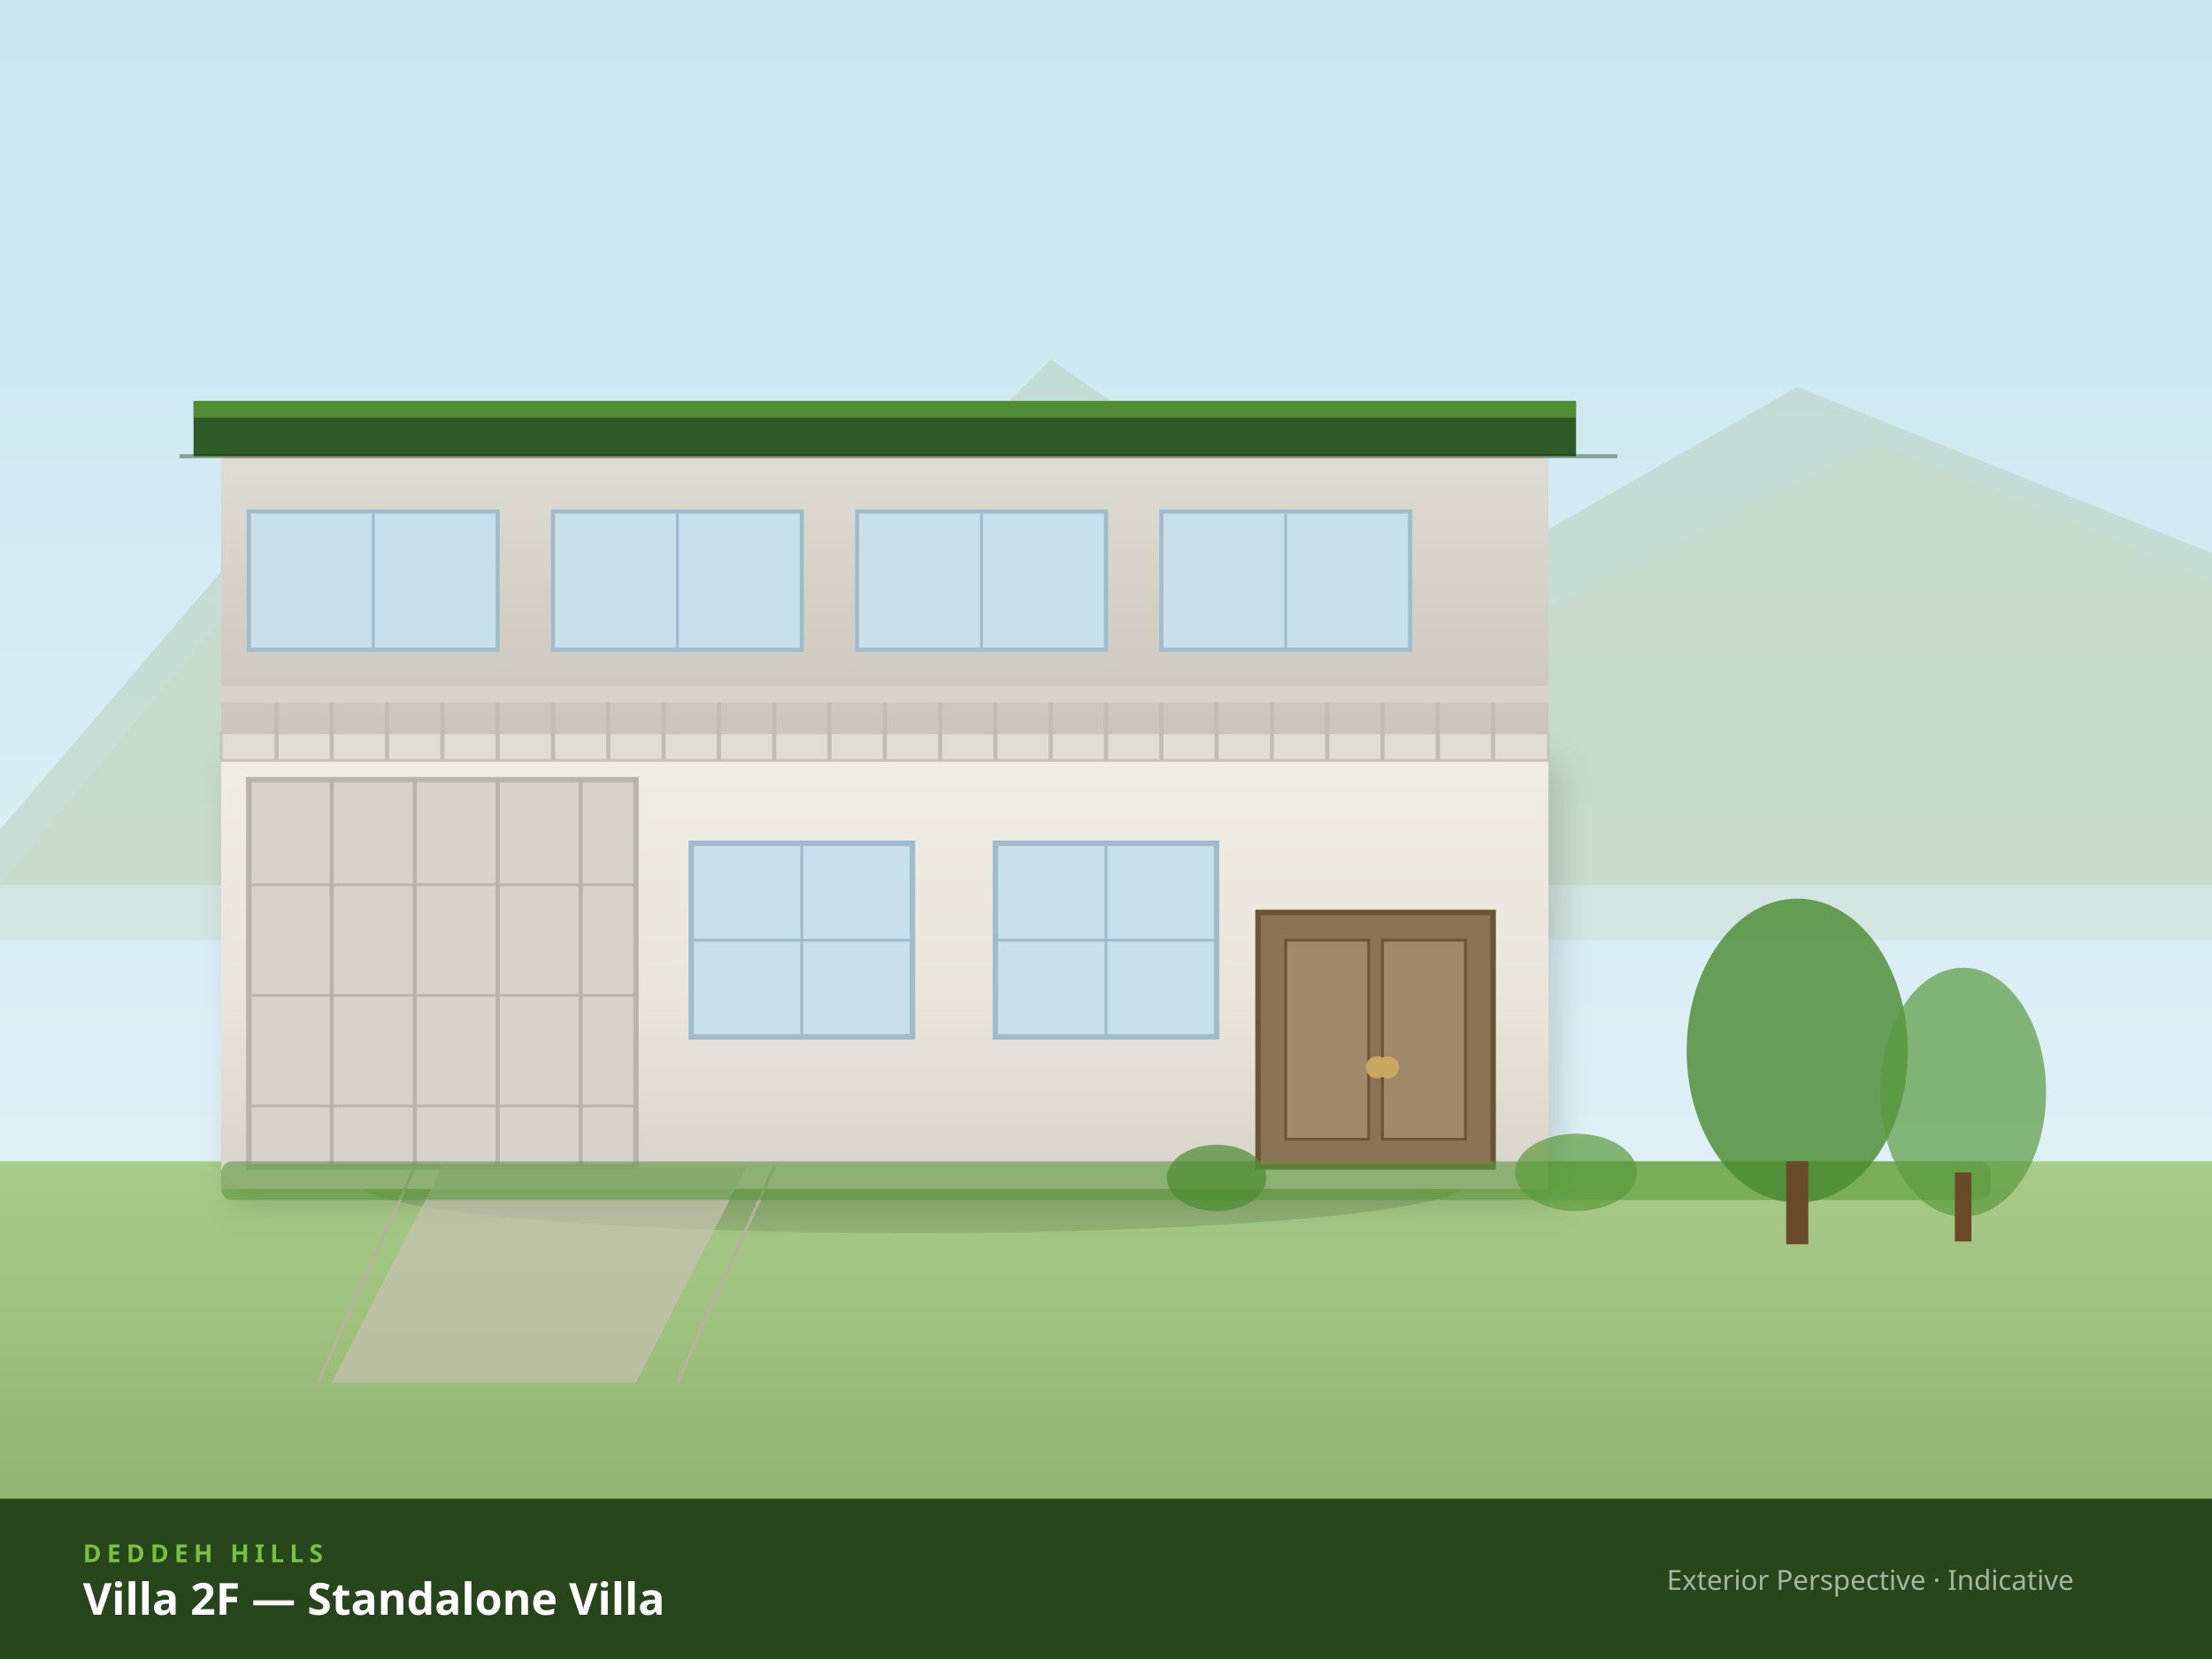
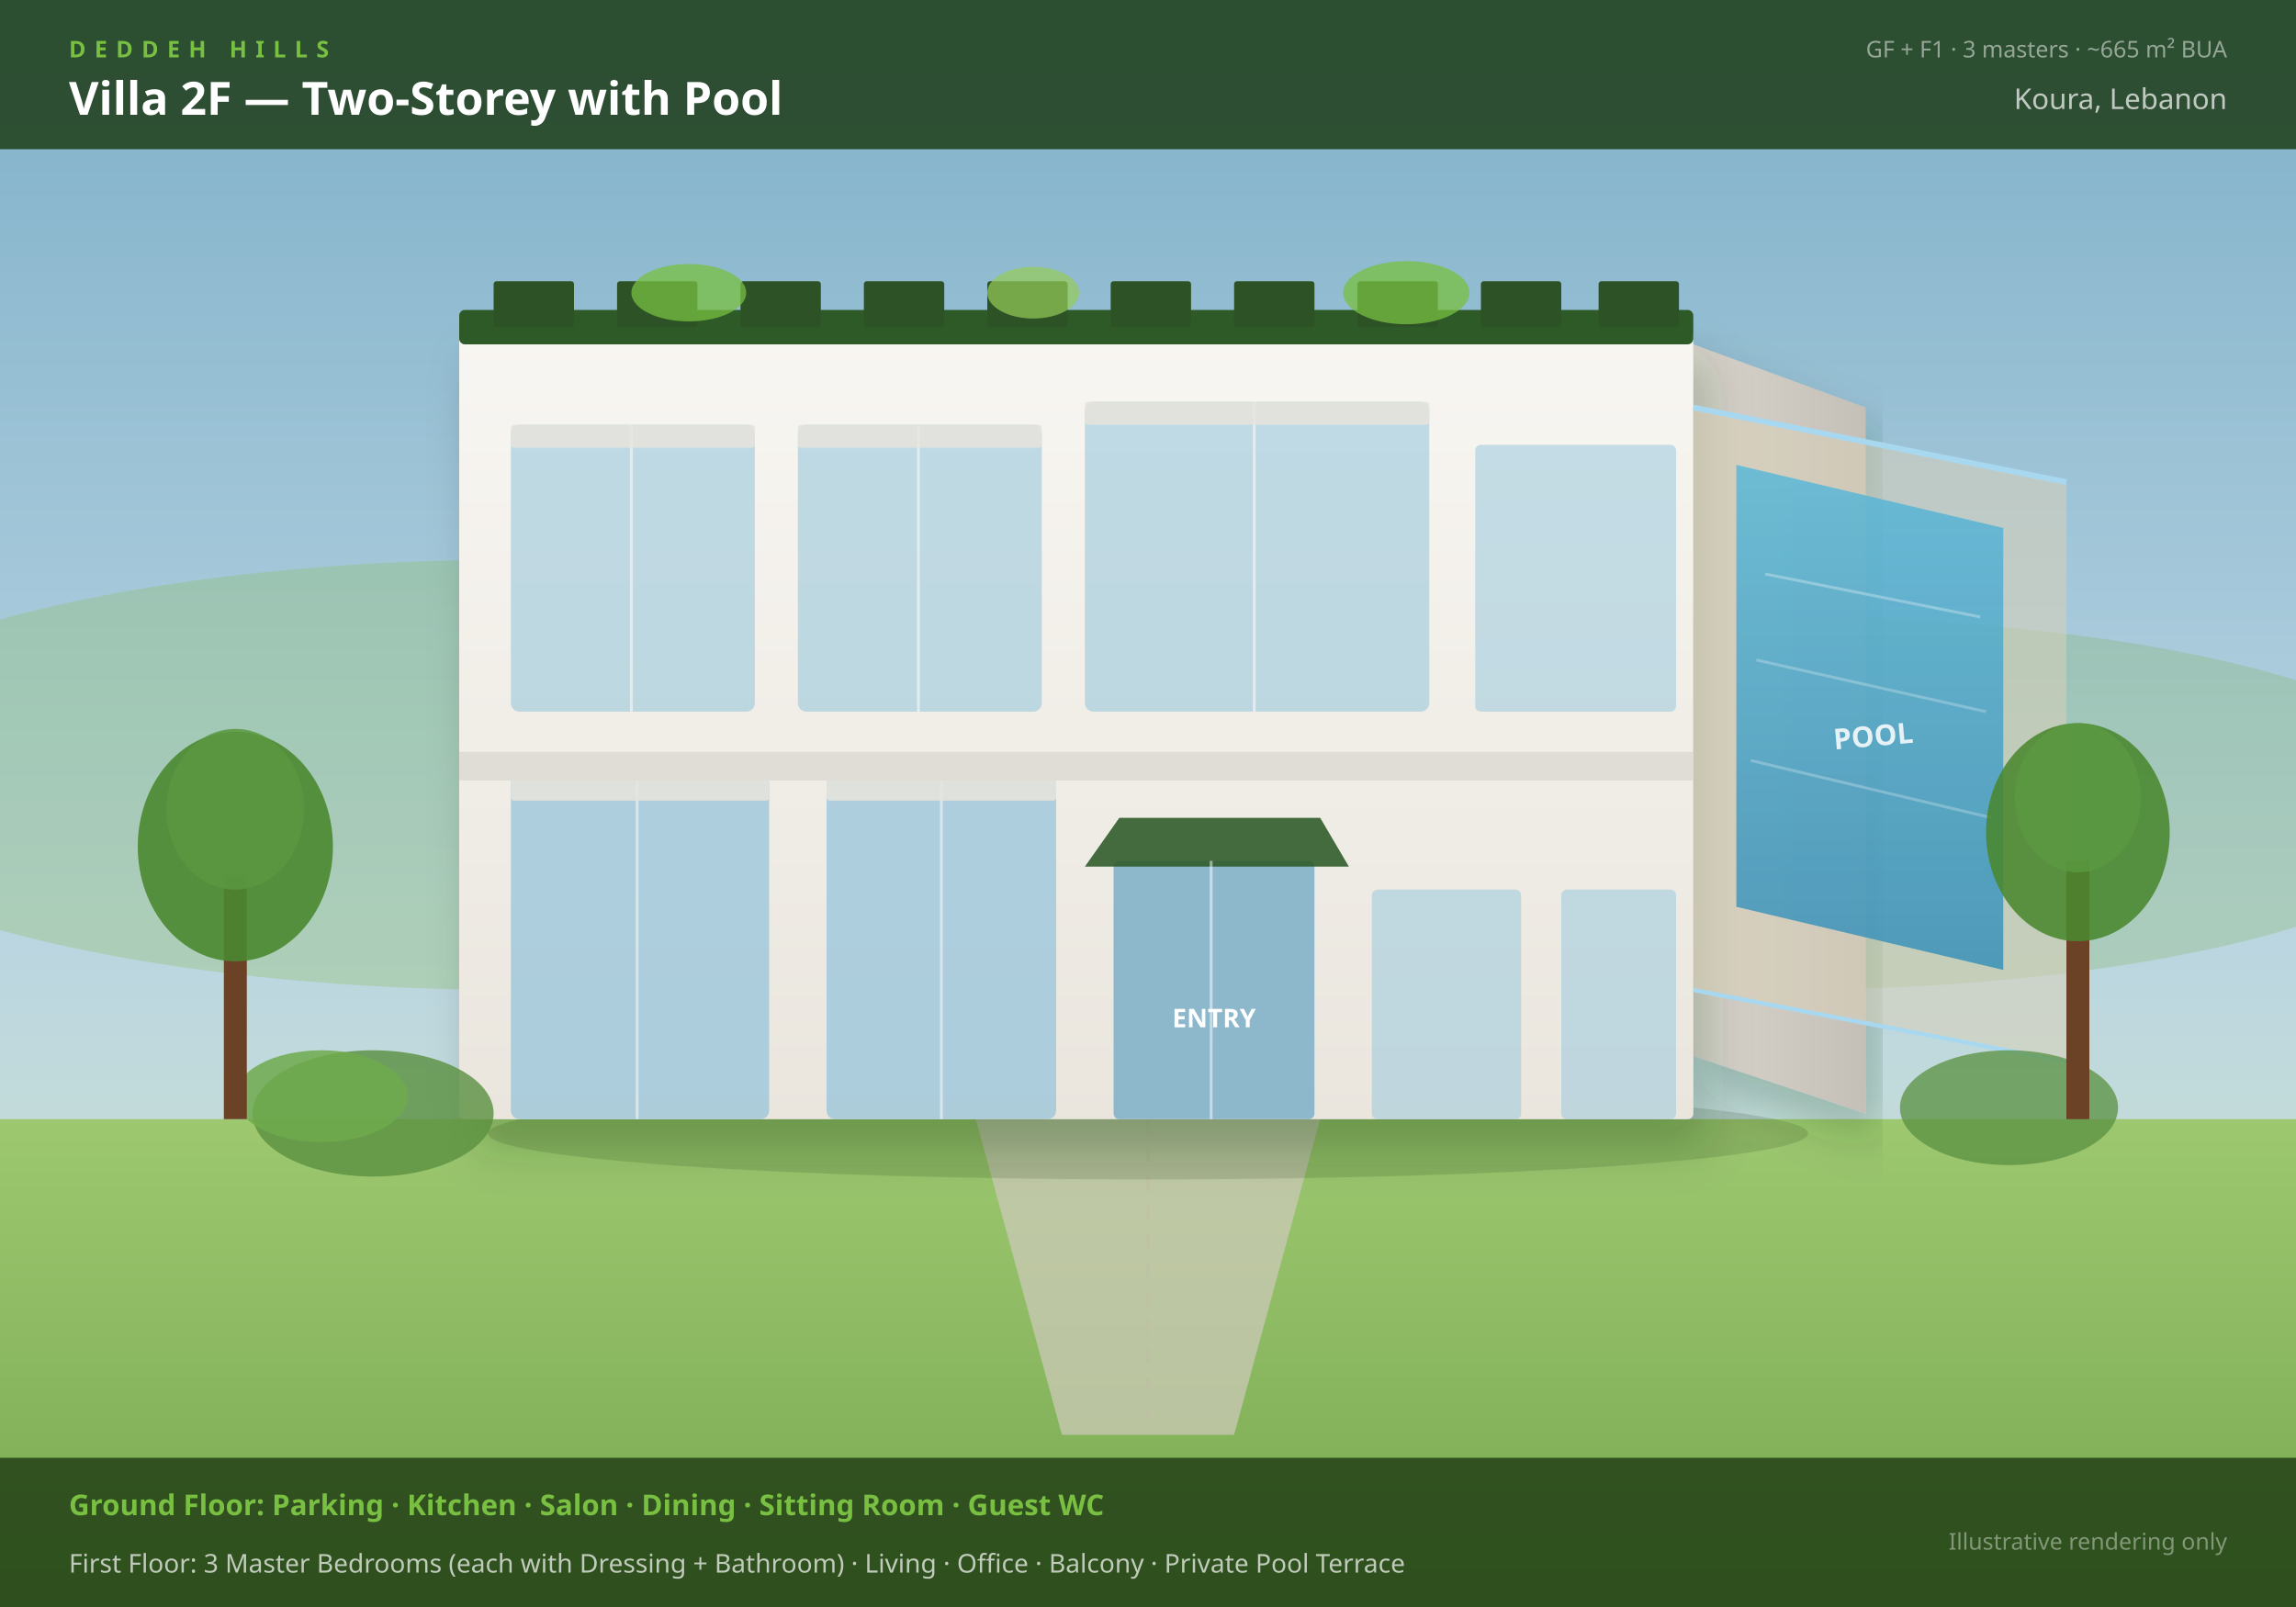
- <svg xmlns="http://www.w3.org/2000/svg" viewBox="0 0 800 600">
+ <svg xmlns="http://www.w3.org/2000/svg" viewBox="0 0 800 560">
  <defs>
-     <linearGradient id="sky" x1="0%" y1="0%" x2="0%" y2="100%">
-       <stop offset="0%" style="stop-color:#C8E6F0;stop-opacity:1" />
-       <stop offset="100%" style="stop-color:#E8F4F9;stop-opacity:1" />
+     <linearGradient id="sky2f" x1="0" y1="0" x2="0" y2="1">
+       <stop offset="0%" stop-color="#7DAFC8" />
+       <stop offset="55%" stop-color="#B8D4E2" />
+       <stop offset="100%" stop-color="#D8EAC8" />
    </linearGradient>
-     <linearGradient id="grass" x1="0%" y1="0%" x2="0%" y2="100%">
-       <stop offset="0%" style="stop-color:#A8CC88;stop-opacity:1" />
-       <stop offset="100%" style="stop-color:#88AA68;stop-opacity:1" />
+     <linearGradient id="facade2f" x1="0" y1="0" x2="0" y2="1">
+       <stop offset="0%" stop-color="#F8F6F2" />
+       <stop offset="100%" stop-color="#EAE6DE" />
    </linearGradient>
-     <linearGradient id="wall" x1="0%" y1="0%" x2="0%" y2="100%">
-       <stop offset="0%" style="stop-color:#F0EDE6;stop-opacity:1" />
-       <stop offset="60%" style="stop-color:#E8E4DA;stop-opacity:1" />
-       <stop offset="100%" style="stop-color:#D8D3C8;stop-opacity:1" />
+     <linearGradient id="side2f" x1="0" y1="0" x2="1" y2="0">
+       <stop offset="0%" stop-color="#D8D4CC" />
+       <stop offset="100%" stop-color="#C4C0B8" />
    </linearGradient>
-     <linearGradient id="walll2" x1="0%" y1="0%" x2="0%" y2="100%">
-       <stop offset="0%" style="stop-color:#E0DDD6;stop-opacity:1" />
-       <stop offset="100%" style="stop-color:#C8C4BA;stop-opacity:1" />
+     <linearGradient id="ground2f" x1="0" y1="0" x2="0" y2="1">
+       <stop offset="0%" stop-color="#9DC870" />
+       <stop offset="100%" stop-color="#78A850" />
    </linearGradient>
-     <linearGradient id="roof" x1="0%" y1="0%" x2="0%" y2="100%">
-       <stop offset="0%" style="stop-color:#4A7A40;stop-opacity:1" />
-       <stop offset="100%" style="stop-color:#2D5A27;stop-opacity:1" />
+     <linearGradient id="pool2fp" x1="0" y1="0" x2="0" y2="1">
+       <stop offset="0%" stop-color="#5BB8D8" />
+       <stop offset="100%" stop-color="#3A90B8" />
    </linearGradient>
-     <filter id="shadow">
-       <feDropShadow dx="4" dy="6" stdDeviation="6" flood-opacity="0.15" />
+     <filter id="shadow2f">
+       <feDropShadow dx="5" dy="10" stdDeviation="8" flood-color="#1A3810" flood-opacity="0.22" />
    </filter>
  </defs>
-   <rect width="800" height="600" fill="url(#sky)" />
-   <polygon points="0,300 120,160 250,260 380,130 510,220 650,140 800,200 800,320 0,320" fill="#B8CDB8" opacity="0.5" />
-   <polygon points="0,320 100,200 200,280 350,170 500,250 680,160 800,210 800,340 0,340" fill="#C8D8C0" opacity="0.4" />
-   <rect x="0" y="420" width="800" height="180" fill="url(#grass)" />
-   <ellipse cx="330" cy="428" rx="200" ry="18" fill="rgba(0,0,0,0.12)" />
-   <rect x="80" y="270" width="480" height="160" fill="url(#wall)" filter="url(#shadow)" />
-   <rect x="80" y="160" width="480" height="115" fill="url(#walll2)" />
-   <rect x="70" y="145" width="500" height="20" fill="#2D5A27" />
-   <rect x="70" y="145" width="500" height="6" fill="#78BF42" opacity="0.5" />
-   <line x1="65" y1="165" x2="585" y2="165" stroke="#1A3810" stroke-width="1.5" opacity="0.4" />
-   <rect x="90" y="282" width="140" height="140" fill="#D8D4CB" />
-   <rect x="90" y="282" width="140" height="140" fill="none" stroke="#B8B4AA" stroke-width="2" />
-   <line x1="120" y1="282" x2="120" y2="422" stroke="#B8B4AA" stroke-width="1.5" />
-   <line x1="150" y1="282" x2="150" y2="422" stroke="#B8B4AA" stroke-width="1.5" />
-   <line x1="180" y1="282" x2="180" y2="422" stroke="#B8B4AA" stroke-width="1.5" />
-   <line x1="210" y1="282" x2="210" y2="422" stroke="#B8B4AA" stroke-width="1.5" />
-   <line x1="90" y1="320" x2="230" y2="320" stroke="#B8B4AA" stroke-width="1" />
-   <line x1="90" y1="360" x2="230" y2="360" stroke="#B8B4AA" stroke-width="1" />
-   <line x1="90" y1="400" x2="230" y2="400" stroke="#B8B4AA" stroke-width="1" />
-   <rect x="250" y="305" width="80" height="70" fill="#C8E0EC" stroke="#A0BCCC" stroke-width="2" />
-   <line x1="290" y1="305" x2="290" y2="375" stroke="#A0BCCC" stroke-width="1" />
-   <line x1="250" y1="340" x2="330" y2="340" stroke="#A0BCCC" stroke-width="1" />
-   <rect x="360" y="305" width="80" height="70" fill="#C8E0EC" stroke="#A0BCCC" stroke-width="2" />
-   <line x1="400" y1="305" x2="400" y2="375" stroke="#A0BCCC" stroke-width="1" />
-   <line x1="360" y1="340" x2="440" y2="340" stroke="#A0BCCC" stroke-width="1" />
-   <rect x="455" y="330" width="85" height="92" fill="#8B7355" stroke="#6B5535" stroke-width="2" />
-   <rect x="465" y="340" width="30" height="72" fill="#A0886A" stroke="#6B5535" stroke-width="1" />
-   <rect x="500" y="340" width="30" height="72" fill="#A0886A" stroke="#6B5535" stroke-width="1" />
-   <circle cx="498" cy="386" r="4" fill="#C8A860" />
-   <circle cx="502" cy="386" r="4" fill="#C8A860" />
-   <rect x="90" y="185" width="90" height="50" fill="#C8E0EC" stroke="#A0BCCC" stroke-width="1.5" />
-   <line x1="135" y1="185" x2="135" y2="235" stroke="#A0BCCC" stroke-width="1" />
-   <rect x="200" y="185" width="90" height="50" fill="#C8E0EC" stroke="#A0BCCC" stroke-width="1.5" />
-   <line x1="245" y1="185" x2="245" y2="235" stroke="#A0BCCC" stroke-width="1" />
-   <rect x="310" y="185" width="90" height="50" fill="#C8E0EC" stroke="#A0BCCC" stroke-width="1.5" />
-   <line x1="355" y1="185" x2="355" y2="235" stroke="#A0BCCC" stroke-width="1" />
-   <rect x="420" y="185" width="90" height="50" fill="#C8E0EC" stroke="#A0BCCC" stroke-width="1.5" />
-   <line x1="465" y1="185" x2="465" y2="235" stroke="#A0BCCC" stroke-width="1" />
-   <rect x="80" y="265" width="480" height="10" fill="#E0DDD6" stroke="#C8C4BA" stroke-width="1" />
-   <line x1="100" y1="250" x2="100" y2="275" stroke="#C0BDB5" stroke-width="1.5" />
-   <line x1="120" y1="250" x2="120" y2="275" stroke="#C0BDB5" stroke-width="1.5" />
-   <line x1="140" y1="250" x2="140" y2="275" stroke="#C0BDB5" stroke-width="1.5" />
-   <line x1="160" y1="250" x2="160" y2="275" stroke="#C0BDB5" stroke-width="1.5" />
-   <line x1="180" y1="250" x2="180" y2="275" stroke="#C0BDB5" stroke-width="1.5" />
-   <line x1="200" y1="250" x2="200" y2="275" stroke="#C0BDB5" stroke-width="1.5" />
-   <line x1="220" y1="250" x2="220" y2="275" stroke="#C0BDB5" stroke-width="1.5" />
-   <line x1="240" y1="250" x2="240" y2="275" stroke="#C0BDB5" stroke-width="1.5" />
-   <line x1="260" y1="250" x2="260" y2="275" stroke="#C0BDB5" stroke-width="1.5" />
-   <line x1="280" y1="250" x2="280" y2="275" stroke="#C0BDB5" stroke-width="1.5" />
-   <line x1="300" y1="250" x2="300" y2="275" stroke="#C0BDB5" stroke-width="1.5" />
-   <line x1="320" y1="250" x2="320" y2="275" stroke="#C0BDB5" stroke-width="1.5" />
-   <line x1="340" y1="250" x2="340" y2="275" stroke="#C0BDB5" stroke-width="1.5" />
-   <line x1="360" y1="250" x2="360" y2="275" stroke="#C0BDB5" stroke-width="1.5" />
-   <line x1="380" y1="250" x2="380" y2="275" stroke="#C0BDB5" stroke-width="1.5" />
-   <line x1="400" y1="250" x2="400" y2="275" stroke="#C0BDB5" stroke-width="1.5" />
-   <line x1="420" y1="250" x2="420" y2="275" stroke="#C0BDB5" stroke-width="1.5" />
-   <line x1="440" y1="250" x2="440" y2="275" stroke="#C0BDB5" stroke-width="1.5" />
-   <line x1="460" y1="250" x2="460" y2="275" stroke="#C0BDB5" stroke-width="1.5" />
-   <line x1="480" y1="250" x2="480" y2="275" stroke="#C0BDB5" stroke-width="1.5" />
-   <line x1="500" y1="250" x2="500" y2="275" stroke="#C0BDB5" stroke-width="1.5" />
-   <line x1="520" y1="250" x2="520" y2="275" stroke="#C0BDB5" stroke-width="1.5" />
-   <line x1="540" y1="250" x2="540" y2="275" stroke="#C0BDB5" stroke-width="1.5" />
-   <rect x="80" y="248" width="480" height="6" fill="#D8D4CB" />
-   <path d="M160 422 L120 500 L230 500 L270 422 Z" fill="#C8C0B0" opacity="0.7" />
-   <line x1="150" y1="422" x2="115" y2="500" stroke="#B8B0A0" stroke-width="1" />
-   <line x1="280" y1="422" x2="245" y2="500" stroke="#B8B0A0" stroke-width="1" />
-   <rect x="80" y="420" width="640" height="14" rx="4" fill="#5A9A3A" opacity="0.6" />
-   <ellipse cx="650" cy="380" rx="40" ry="55" fill="#4A8A30" opacity="0.8" />
-   <rect x="646" y="420" width="8" height="30" fill="#6B4A2A" />
-   <ellipse cx="710" cy="395" rx="30" ry="45" fill="#5A9A40" opacity="0.7" />
-   <rect x="707" y="424" width="6" height="25" fill="#6B4A2A" />
-   <ellipse cx="440" cy="426" rx="18" ry="12" fill="#4A8A30" opacity="0.7" />
-   <ellipse cx="570" cy="424" rx="22" ry="14" fill="#5A9A3A" opacity="0.7" />
-   <rect x="0" y="542" width="800" height="58" fill="rgba(26,56,16,0.88)" />
-   <text x="30" y="565" font-family="'DM Sans',sans-serif" font-size="9" font-weight="600" fill="#78BF42" letter-spacing="2">DEDDEH HILLS</text>
-   <text x="30" y="584" font-family="'DM Sans',sans-serif" font-size="16" font-weight="700" fill="white">Villa 2F — Standalone Villa</text>
-   <text x="750" y="575" text-anchor="end" font-family="'DM Sans',sans-serif" font-size="10" fill="rgba(255,255,255,0.6)">Exterior Perspective · Indicative</text>
+   <rect width="800" height="560" fill="url(#sky2f)" />
+   <ellipse cx="180" cy="270" rx="260" ry="75" fill="#8BBD5A" opacity="0.3" />
+   <ellipse cx="620" cy="280" rx="240" ry="65" fill="#7DB050" opacity="0.25" />
+   <polygon points="0,390 800,390 800,560 0,560" fill="url(#ground2f)" />
+   <polygon points="340,390 460,390 430,500 370,500" fill="#D0CABC" opacity="0.7" />
+   <line x1="400" y1="390" x2="400" y2="500" stroke="#C0BAA8" stroke-width="1" stroke-dasharray="5,5" opacity="0.4" />
+   <ellipse cx="400" cy="395" rx="230" ry="16" fill="#1A3810" opacity="0.15" />
+   <polygon points="590,120 650,142 650,388 590,368" fill="url(#side2f)" filter="url(#shadow2f)" />
+   <rect x="160" y="115" width="430" height="275" rx="2" fill="url(#facade2f)" filter="url(#shadow2f)" />
+   <rect x="178" y="270" width="90" height="120" rx="3" fill="#8BBFD8" opacity="0.65" />
+   <line x1="222" y1="270" x2="222" y2="390" stroke="white" stroke-width="1" opacity="0.5" />
+   <rect x="178" y="270" width="90" height="9" rx="1" fill="#E8E4DC" opacity="0.85" />
+   <rect x="288" y="270" width="80" height="120" rx="3" fill="#8BBFD8" opacity="0.65" />
+   <line x1="328" y1="270" x2="328" y2="390" stroke="white" stroke-width="1" opacity="0.5" />
+   <rect x="288" y="270" width="80" height="9" rx="1" fill="#E8E4DC" opacity="0.85" />
+   <rect x="388" y="300" width="70" height="90" rx="2" fill="#7DAFC8" opacity="0.85" />
+   <polygon points="378,302 470,302 460,285 390,285" fill="#2D5A27" opacity="0.88" />
+   <line x1="422" y1="300" x2="422" y2="390" stroke="white" stroke-width="1" opacity="0.5" />
+   <text x="423" y="358" text-anchor="middle" font-family="'DM Sans',sans-serif" font-size="9" font-weight="700" fill="white">ENTRY</text>
+   <rect x="478" y="310" width="52" height="80" rx="2" fill="#9BC8DC" opacity="0.55" />
+   <rect x="544" y="310" width="40" height="80" rx="2" fill="#9BC8DC" opacity="0.55" />
+   <rect x="160" y="262" width="430" height="10" rx="0" fill="#E0DDD6" />
+   <rect x="178" y="148" width="85" height="100" rx="3" fill="#9BC8DC" opacity="0.6" />
+   <line x1="220" y1="148" x2="220" y2="248" stroke="white" stroke-width="1" opacity="0.5" />
+   <rect x="178" y="148" width="85" height="8" rx="1" fill="#E8E4DC" opacity="0.85" />
+   <rect x="278" y="148" width="85" height="100" rx="3" fill="#9BC8DC" opacity="0.6" />
+   <line x1="320" y1="148" x2="320" y2="248" stroke="white" stroke-width="1" opacity="0.5" />
+   <rect x="278" y="148" width="85" height="8" rx="1" fill="#E8E4DC" opacity="0.85" />
+   <rect x="378" y="140" width="120" height="108" rx="3" fill="#9BC8DC" opacity="0.6" />
+   <line x1="437" y1="140" x2="437" y2="248" stroke="white" stroke-width="1" opacity="0.5" />
+   <rect x="378" y="140" width="120" height="8" rx="1" fill="#E8E4DC" opacity="0.85" />
+   <rect x="514" y="155" width="70" height="93" rx="2" fill="#9BC8DC" opacity="0.55" />
+   <rect x="160" y="108" width="430" height="12" rx="2" fill="#2D5A27" />
+   <rect x="172" y="98" width="28" height="16" rx="1" fill="#2D5225" />
+   <rect x="215" y="98" width="28" height="16" rx="1" fill="#2D5225" />
+   <rect x="258" y="98" width="28" height="16" rx="1" fill="#2D5225" />
+   <rect x="301" y="98" width="28" height="16" rx="1" fill="#2D5225" />
+   <rect x="344" y="98" width="28" height="16" rx="1" fill="#2D5225" />
+   <rect x="387" y="98" width="28" height="16" rx="1" fill="#2D5225" />
+   <rect x="430" y="98" width="28" height="16" rx="1" fill="#2D5225" />
+   <rect x="473" y="98" width="28" height="16" rx="1" fill="#2D5225" />
+   <rect x="516" y="98" width="28" height="16" rx="1" fill="#2D5225" />
+   <rect x="557" y="98" width="28" height="16" rx="1" fill="#2D5225" />
+   <ellipse cx="240" cy="102" rx="20" ry="10" fill="#78BF42" opacity="0.75" />
+   <ellipse cx="360" cy="102" rx="16" ry="9" fill="#95CC58" opacity="0.70" />
+   <ellipse cx="490" cy="102" rx="22" ry="11" fill="#78BF42" opacity="0.75" />
+   <polygon points="590,142 720,168 720,370 590,345" fill="#D8D0B8" opacity="0.55" />
+   <polygon points="605,162 698,184 698,338 605,316" fill="url(#pool2fp)" opacity="0.85" />
+   <line x1="615" y1="200" x2="690" y2="215" stroke="white" stroke-width="1" opacity="0.3" />
+   <line x1="612" y1="230" x2="692" y2="248" stroke="white" stroke-width="1" opacity="0.25" />
+   <line x1="610" y1="265" x2="694" y2="285" stroke="white" stroke-width="1" opacity="0.25" />
+   <text x="653" y="260" text-anchor="middle" font-family="'DM Sans',sans-serif" font-size="10" font-weight="700" fill="white" opacity="0.85" transform="rotate(-5, 653, 260)">POOL</text>
+   <line x1="590" y1="142" x2="720" y2="168" stroke="#A8D8F0" stroke-width="2" />
+   <line x1="590" y1="345" x2="720" y2="370" stroke="#A8D8F0" stroke-width="1.5" />
+   <ellipse cx="130" cy="388" rx="42" ry="22" fill="#5A9040" opacity="0.8" />
+   <ellipse cx="112" cy="382" rx="30" ry="16" fill="#6EAA4C" opacity="0.85" />
+   <ellipse cx="700" cy="386" rx="38" ry="20" fill="#5A9040" opacity="0.75" />
+   <rect x="78" y="305" width="8" height="85" fill="#6B4226" />
+   <ellipse cx="82" cy="295" rx="34" ry="40" fill="#4A8830" opacity="0.9" />
+   <ellipse cx="82" cy="282" rx="24" ry="28" fill="#5A9840" opacity="0.85" />
+   <rect x="720" y="300" width="8" height="90" fill="#6B4226" />
+   <ellipse cx="724" cy="290" rx="32" ry="38" fill="#4A8830" opacity="0.88" />
+   <ellipse cx="724" cy="278" rx="22" ry="26" fill="#5A9840" opacity="0.82" />
+   <rect x="0" y="0" width="800" height="52" fill="rgba(26,56,16,0.82)" />
+   <text x="24" y="20" font-family="'DM Sans',sans-serif" font-size="8" font-weight="600" fill="#78BF42" letter-spacing="3">DEDDEH HILLS</text>
+   <text x="24" y="40" font-family="'DM Sans',sans-serif" font-size="16" font-weight="700" fill="white">Villa 2F — Two-Storey with Pool</text>
+   <text x="776" y="20" text-anchor="end" font-family="'DM Sans',sans-serif" font-size="8" fill="rgba(255,255,255,0.5)">GF + F1 · 3 masters · ~665 m² BUA</text>
+   <text x="776" y="38" text-anchor="end" font-family="'DM Sans',sans-serif" font-size="10" fill="rgba(255,255,255,0.7)">Koura, Lebanon</text>
+   <rect x="0" y="508" width="800" height="52" fill="rgba(26,56,16,0.78)" />
+   <text x="24" y="528" font-family="'DM Sans',sans-serif" font-size="10" font-weight="600" fill="#78BF42">Ground Floor: Parking · Kitchen · Salon · Dining · Sitting Room · Guest WC</text>
+   <text x="24" y="548" font-family="'DM Sans',sans-serif" font-size="9" fill="rgba(255,255,255,0.7)">First Floor: 3 Master Bedrooms (each with Dressing + Bathroom) · Living · Office · Balcony · Private Pool Terrace</text>
+   <text x="776" y="540" text-anchor="end" font-family="'DM Sans',sans-serif" font-size="8" fill="rgba(255,255,255,0.4)">Illustrative rendering only</text>
</svg>
